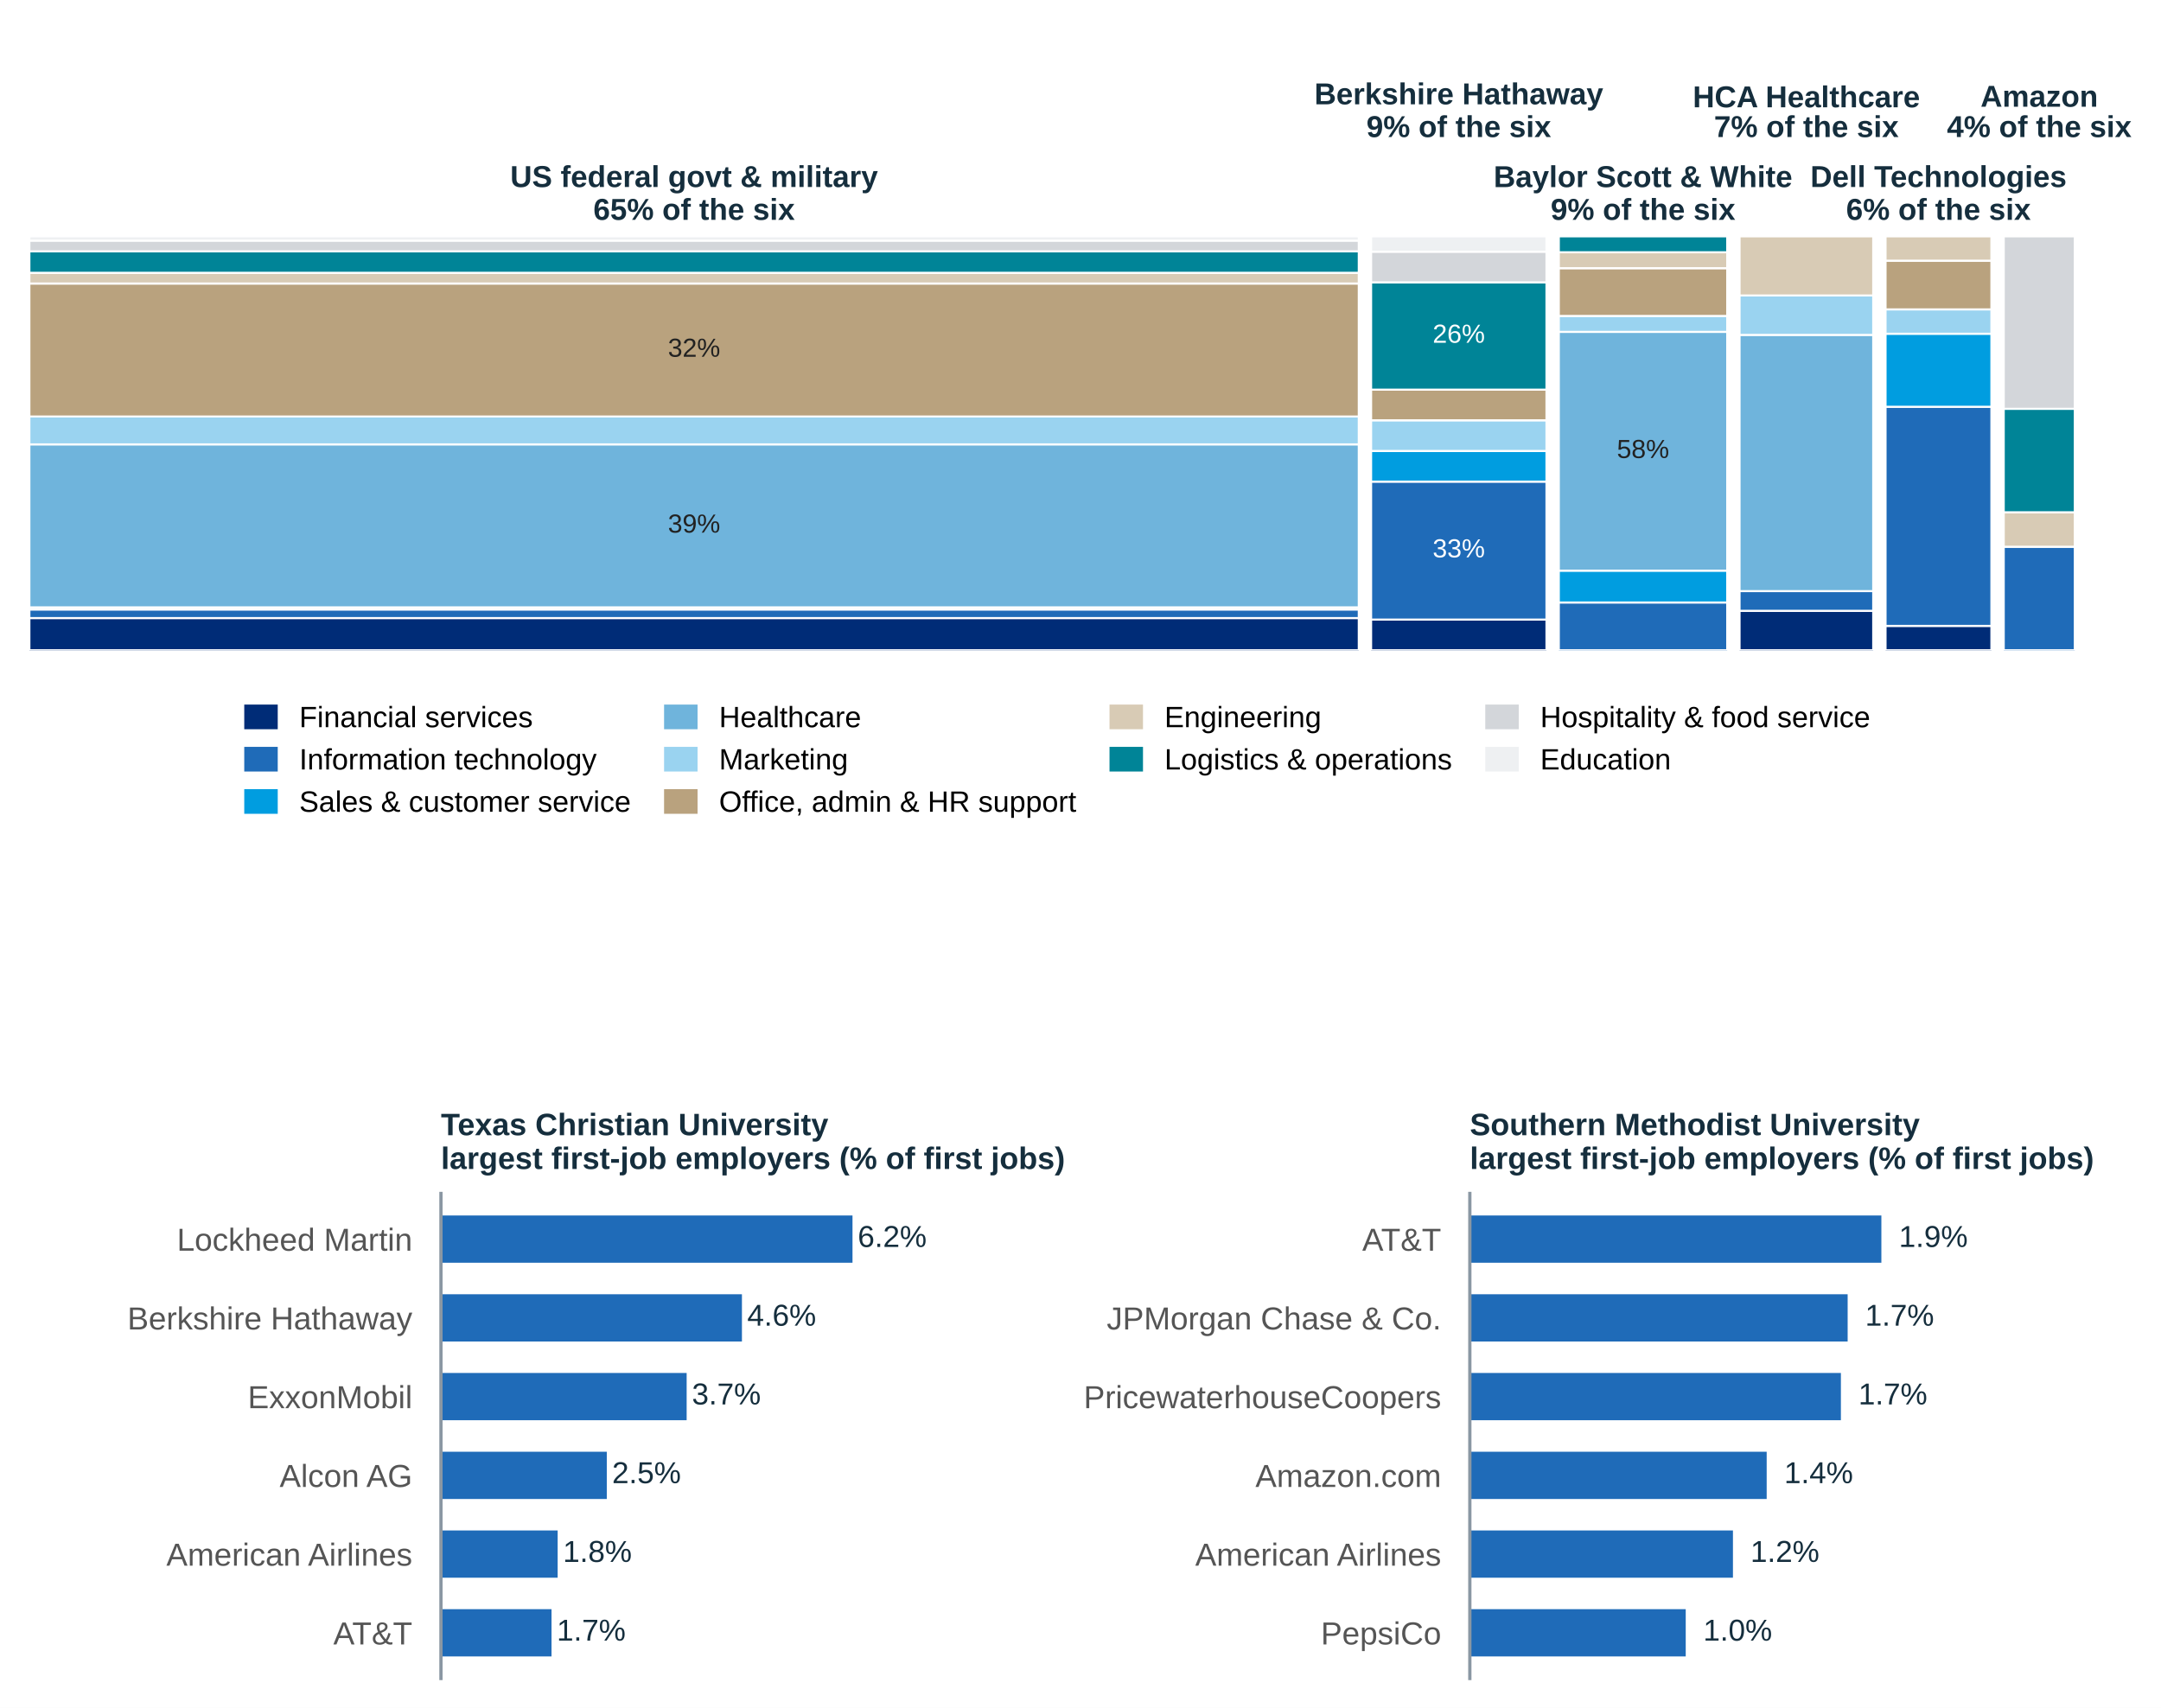
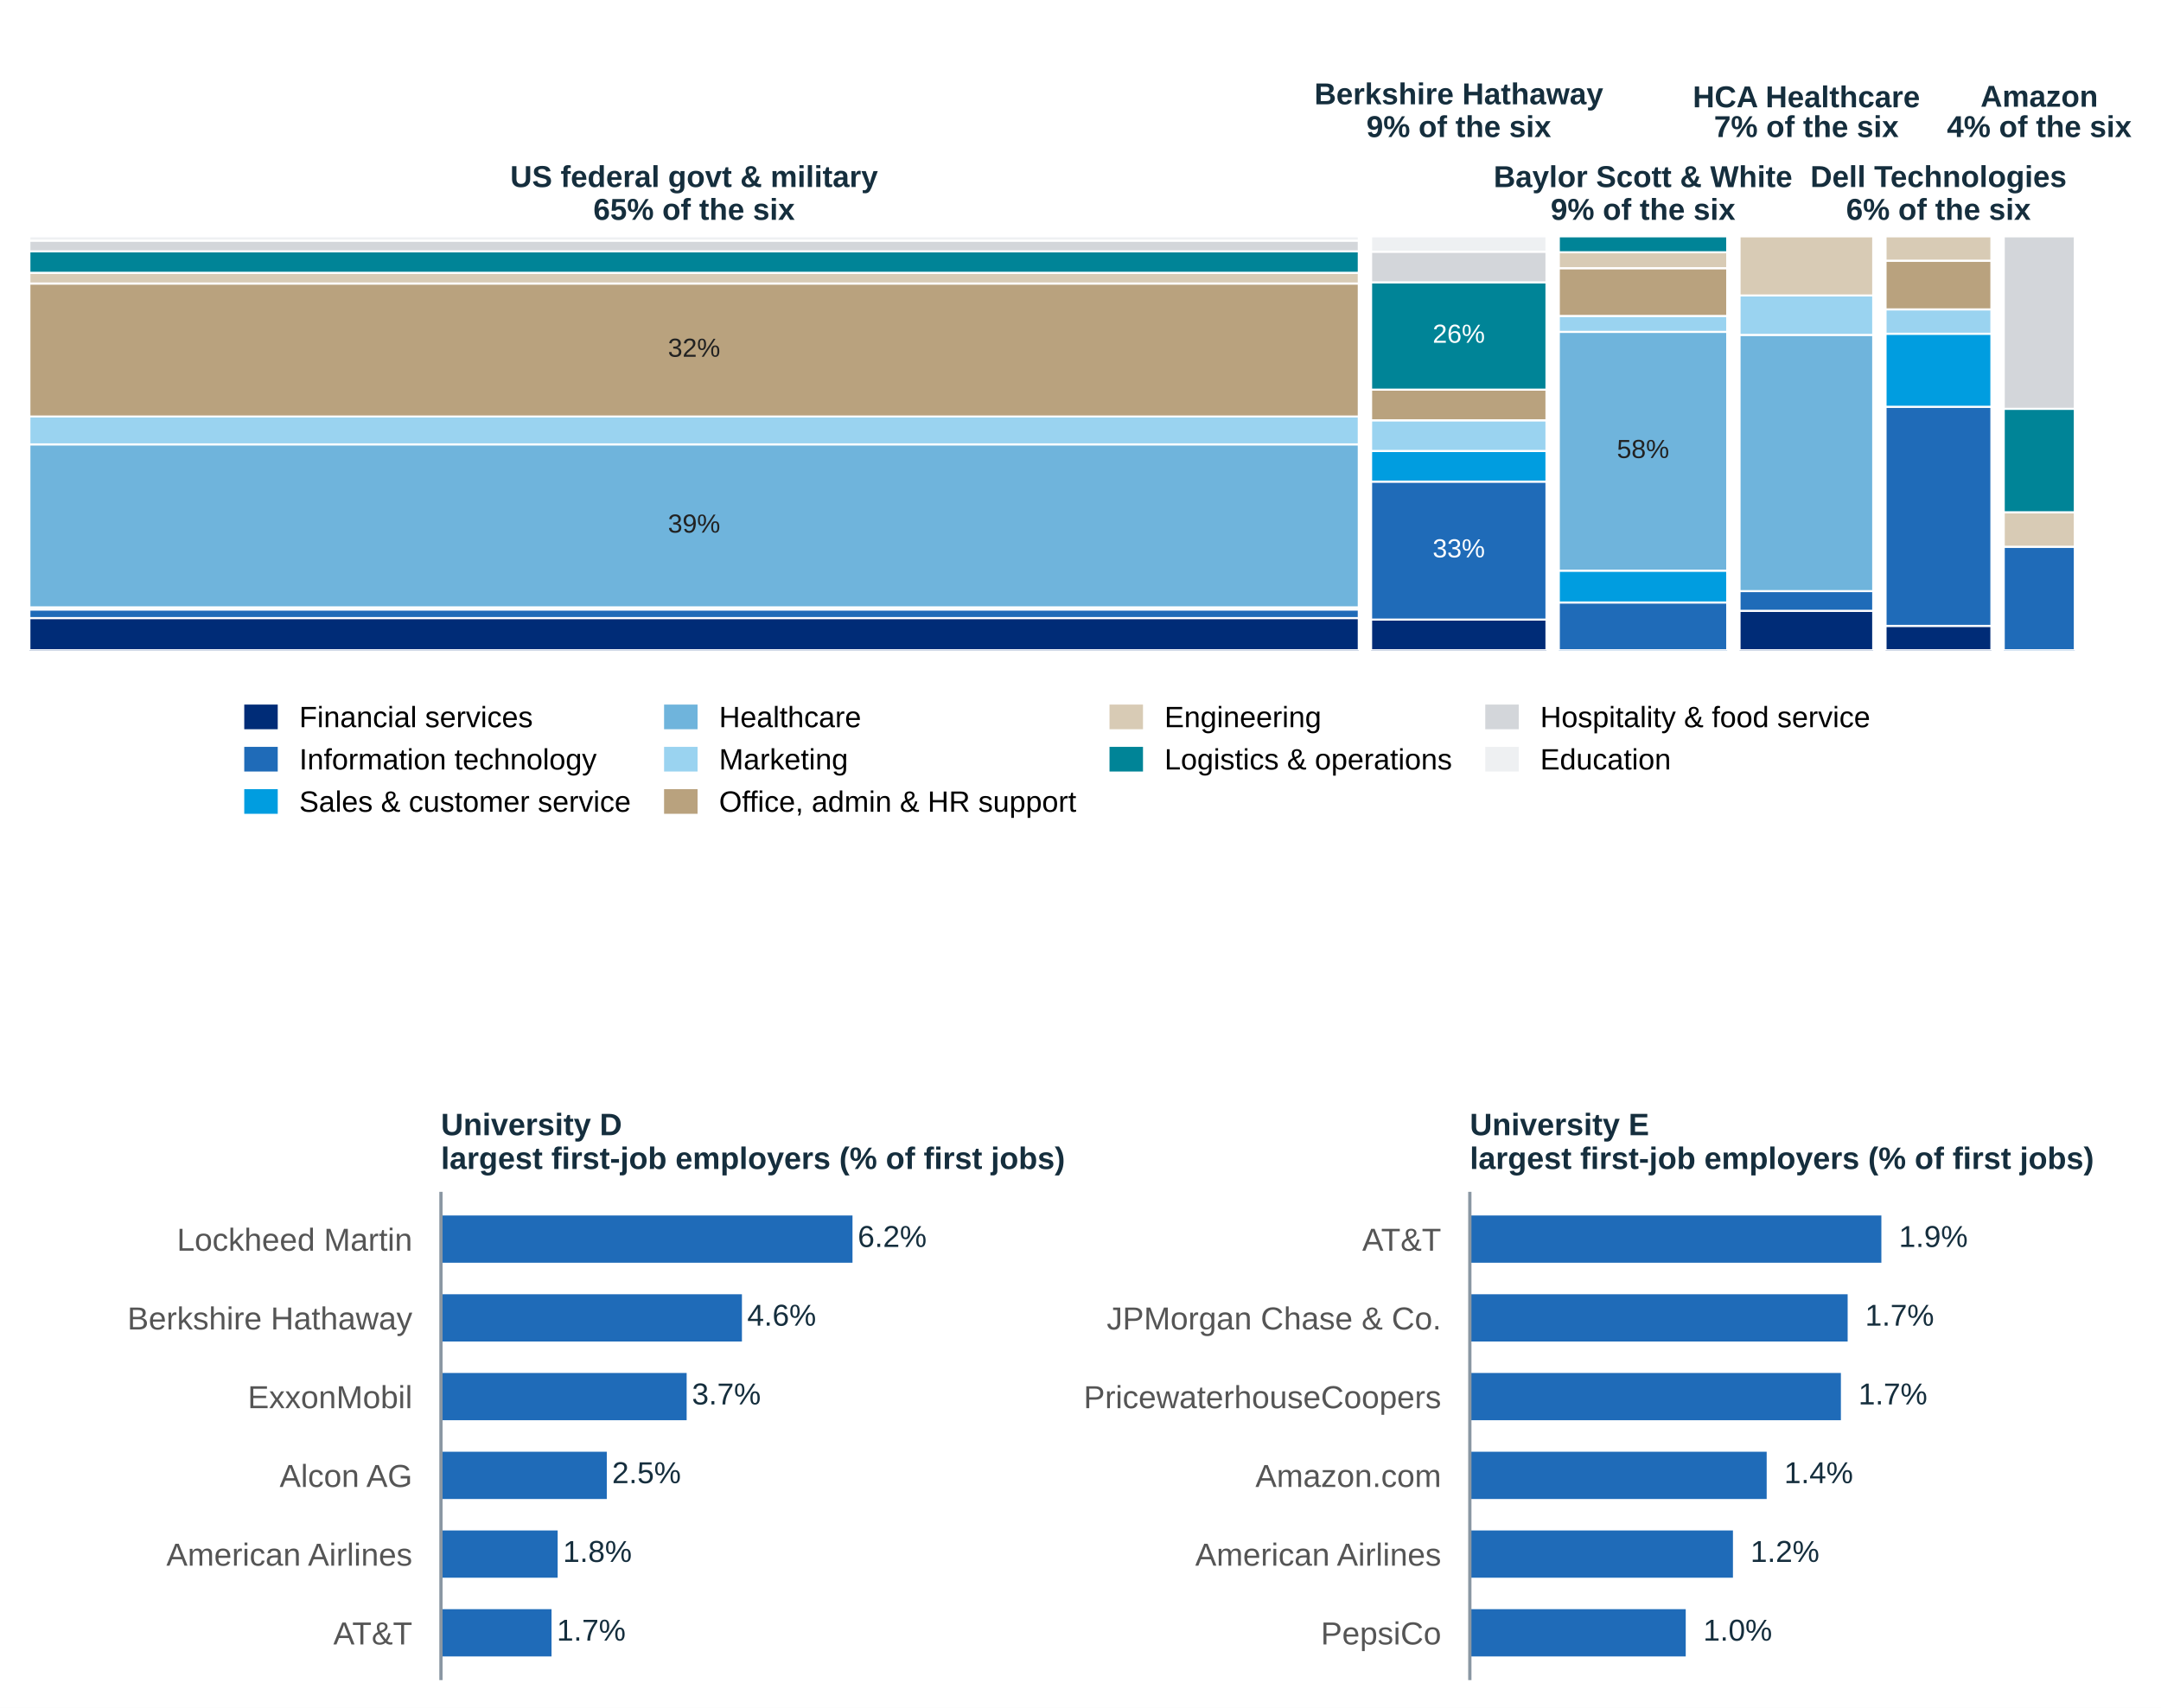
<svg xmlns="http://www.w3.org/2000/svg" viewBox="0 0 529.287 418.32" version="1.1">
  <defs>
    <style type="text/css">*{stroke-linejoin: round; stroke-linecap: butt}</style>
  </defs>
  <g id="ex5_figure_1">
    <g id="ex5_patch_1">
      <path d="M 0 418.32  L 529.287 418.32  L 529.287 0  L 0 0  z " style="fill: #ffffff" />
    </g>
    <g id="ex5_axes_1">
      <g id="ex5_patch_2">
        <path d="M 7.2 159.264  L 332.798 159.264  L 332.798 151.385  L 7.2 151.385  z " clip-path="url(#ex5_pd90460e197)" style="fill: #002c77; stroke: #ffffff; stroke-width: 0.5; stroke-linejoin: miter" />
      </g>
      <g id="ex5_patch_3">
        <path d="M 7.2 151.385  L 332.798 151.385  L 332.798 149.284  L 7.2 149.284  z " clip-path="url(#ex5_pd90460e197)" style="fill: #1f6bb8; stroke: #ffffff; stroke-width: 0.5; stroke-linejoin: miter" />
      </g>
      <g id="ex5_patch_4">
        <path d="M 7.2 149.284  L 332.798 149.284  L 332.798 148.759  L 7.2 148.759  z " clip-path="url(#ex5_pd90460e197)" style="fill: #009de0; stroke: #ffffff; stroke-width: 0.5; stroke-linejoin: miter" />
      </g>
      <g id="ex5_patch_5">
        <path d="M 7.2 148.759  L 332.798 148.759  L 332.798 108.839  L 7.2 108.839  z " clip-path="url(#ex5_pd90460e197)" style="fill: #6fb4dc; stroke: #ffffff; stroke-width: 0.5; stroke-linejoin: miter" />
      </g>
      <g id="ex5_patch_6">
        <path d="M 7.2 108.839  L 332.798 108.839  L 332.798 102.01  L 7.2 102.01  z " clip-path="url(#ex5_pd90460e197)" style="fill: #9ad3f0; stroke: #ffffff; stroke-width: 0.5; stroke-linejoin: miter" />
      </g>
      <g id="ex5_patch_7">
        <path d="M 7.2 102.01  L 332.798 102.01  L 332.798 69.444  L 7.2 69.444  z " clip-path="url(#ex5_pd90460e197)" style="fill: #b9a27e; stroke: #ffffff; stroke-width: 0.5; stroke-linejoin: miter" />
      </g>
      <g id="ex5_patch_8">
        <path d="M 7.2 69.444  L 332.798 69.444  L 332.798 66.817  L 7.2 66.817  z " clip-path="url(#ex5_pd90460e197)" style="fill: #d8cbb5; stroke: #ffffff; stroke-width: 0.5; stroke-linejoin: miter" />
      </g>
      <g id="ex5_patch_9">
        <path d="M 7.2 66.817  L 332.798 66.817  L 332.798 61.565  L 7.2 61.565  z " clip-path="url(#ex5_pd90460e197)" style="fill: #008497; stroke: #ffffff; stroke-width: 0.5; stroke-linejoin: miter" />
      </g>
      <g id="ex5_patch_10">
        <path d="M 7.2 61.565  L 332.798 61.565  L 332.798 58.939  L 7.2 58.939  z " clip-path="url(#ex5_pd90460e197)" style="fill: #d3d6da; stroke: #ffffff; stroke-width: 0.5; stroke-linejoin: miter" />
      </g>
      <g id="ex5_patch_11">
        <path d="M 7.2 58.939  L 332.798 58.939  L 332.798 57.888  L 7.2 57.888  z " clip-path="url(#ex5_pd90460e197)" style="fill: #eef0f2; stroke: #ffffff; stroke-width: 0.5; stroke-linejoin: miter" />
      </g>
      <g id="ex5_patch_12">
        <path d="M 335.822 159.264  L 378.771 159.264  L 378.771 151.755  L 335.822 151.755  z " clip-path="url(#ex5_pd90460e197)" style="fill: #002c77; stroke: #ffffff; stroke-width: 0.5; stroke-linejoin: miter" />
      </g>
      <g id="ex5_patch_13">
        <path d="M 335.822 151.755  L 378.771 151.755  L 378.771 117.963  L 335.822 117.963  z " clip-path="url(#ex5_pd90460e197)" style="fill: #1f6bb8; stroke: #ffffff; stroke-width: 0.5; stroke-linejoin: miter" />
      </g>
      <g id="ex5_patch_14">
        <path d="M 335.822 117.963  L 378.771 117.963  L 378.771 110.453  L 335.822 110.453  z " clip-path="url(#ex5_pd90460e197)" style="fill: #009de0; stroke: #ffffff; stroke-width: 0.5; stroke-linejoin: miter" />
      </g>
      <g id="ex5_patch_15">
        <path d="M 335.822 110.453  L 378.771 110.453  L 378.771 102.944  L 335.822 102.944  z " clip-path="url(#ex5_pd90460e197)" style="fill: #9ad3f0; stroke: #ffffff; stroke-width: 0.5; stroke-linejoin: miter" />
      </g>
      <g id="ex5_patch_16">
        <path d="M 335.822 102.944  L 378.771 102.944  L 378.771 95.435  L 335.822 95.435  z " clip-path="url(#ex5_pd90460e197)" style="fill: #b9a27e; stroke: #ffffff; stroke-width: 0.5; stroke-linejoin: miter" />
      </g>
      <g id="ex5_patch_17">
        <path d="M 335.822 95.435  L 378.771 95.435  L 378.771 69.152  L 335.822 69.152  z " clip-path="url(#ex5_pd90460e197)" style="fill: #008497; stroke: #ffffff; stroke-width: 0.5; stroke-linejoin: miter" />
      </g>
      <g id="ex5_patch_18">
        <path d="M 335.822 69.152  L 378.771 69.152  L 378.771 61.643  L 335.822 61.643  z " clip-path="url(#ex5_pd90460e197)" style="fill: #d3d6da; stroke: #ffffff; stroke-width: 0.5; stroke-linejoin: miter" />
      </g>
      <g id="ex5_patch_19">
        <path d="M 335.822 61.643  L 378.771 61.643  L 378.771 57.888  L 335.822 57.888  z " clip-path="url(#ex5_pd90460e197)" style="fill: #eef0f2; stroke: #ffffff; stroke-width: 0.5; stroke-linejoin: miter" />
      </g>
      <g id="ex5_patch_20">
        <path d="M 381.795 159.264  L 423.041 159.264  L 423.041 147.567  L 381.795 147.567  z " clip-path="url(#ex5_pd90460e197)" style="fill: #1f6bb8; stroke: #ffffff; stroke-width: 0.5; stroke-linejoin: miter" />
      </g>
      <g id="ex5_patch_21">
        <path d="M 381.795 147.567  L 423.041 147.567  L 423.041 139.769  L 381.795 139.769  z " clip-path="url(#ex5_pd90460e197)" style="fill: #009de0; stroke: #ffffff; stroke-width: 0.5; stroke-linejoin: miter" />
      </g>
      <g id="ex5_patch_22">
        <path d="M 381.795 139.769  L 423.041 139.769  L 423.041 81.282  L 381.795 81.282  z " clip-path="url(#ex5_pd90460e197)" style="fill: #6fb4dc; stroke: #ffffff; stroke-width: 0.5; stroke-linejoin: miter" />
      </g>
      <g id="ex5_patch_23">
        <path d="M 381.795 81.282  L 423.041 81.282  L 423.041 77.383  L 381.795 77.383  z " clip-path="url(#ex5_pd90460e197)" style="fill: #9ad3f0; stroke: #ffffff; stroke-width: 0.5; stroke-linejoin: miter" />
      </g>
      <g id="ex5_patch_24">
        <path d="M 381.795 77.383  L 423.041 77.383  L 423.041 65.686  L 381.795 65.686  z " clip-path="url(#ex5_pd90460e197)" style="fill: #b9a27e; stroke: #ffffff; stroke-width: 0.5; stroke-linejoin: miter" />
      </g>
      <g id="ex5_patch_25">
        <path d="M 381.795 65.686  L 423.041 65.686  L 423.041 61.787  L 381.795 61.787  z " clip-path="url(#ex5_pd90460e197)" style="fill: #d8cbb5; stroke: #ffffff; stroke-width: 0.5; stroke-linejoin: miter" />
      </g>
      <g id="ex5_patch_26">
        <path d="M 381.795 61.787  L 423.041 61.787  L 423.041 57.888  L 381.795 57.888  z " clip-path="url(#ex5_pd90460e197)" style="fill: #008497; stroke: #ffffff; stroke-width: 0.5; stroke-linejoin: miter" />
      </g>
      <g id="ex5_patch_27">
        <path d="M 426.065 159.264  L 458.798 159.264  L 458.798 149.609  L 426.065 149.609  z " clip-path="url(#ex5_pd90460e197)" style="fill: #002c77; stroke: #ffffff; stroke-width: 0.5; stroke-linejoin: miter" />
      </g>
      <g id="ex5_patch_28">
        <path d="M 426.065 149.609  L 458.798 149.609  L 458.798 144.782  L 426.065 144.782  z " clip-path="url(#ex5_pd90460e197)" style="fill: #1f6bb8; stroke: #ffffff; stroke-width: 0.5; stroke-linejoin: miter" />
      </g>
      <g id="ex5_patch_29">
        <path d="M 426.065 144.782  L 458.798 144.782  L 458.798 82.025  L 426.065 82.025  z " clip-path="url(#ex5_pd90460e197)" style="fill: #6fb4dc; stroke: #ffffff; stroke-width: 0.5; stroke-linejoin: miter" />
      </g>
      <g id="ex5_patch_30">
        <path d="M 426.065 82.025  L 458.798 82.025  L 458.798 72.37  L 426.065 72.37  z " clip-path="url(#ex5_pd90460e197)" style="fill: #9ad3f0; stroke: #ffffff; stroke-width: 0.5; stroke-linejoin: miter" />
      </g>
      <g id="ex5_patch_31">
        <path d="M 426.065 72.37  L 458.798 72.37  L 458.798 57.888  L 426.065 57.888  z " clip-path="url(#ex5_pd90460e197)" style="fill: #d8cbb5; stroke: #ffffff; stroke-width: 0.5; stroke-linejoin: miter" />
      </g>
      <g id="ex5_patch_32">
        <path d="M 461.822 159.264  L 487.744 159.264  L 487.744 153.301  L 461.822 153.301  z " clip-path="url(#ex5_pd90460e197)" style="fill: #002c77; stroke: #ffffff; stroke-width: 0.5; stroke-linejoin: miter" />
      </g>
      <g id="ex5_patch_33">
        <path d="M 461.822 153.301  L 487.744 153.301  L 487.744 99.631  L 461.822 99.631  z " clip-path="url(#ex5_pd90460e197)" style="fill: #1f6bb8; stroke: #ffffff; stroke-width: 0.5; stroke-linejoin: miter" />
      </g>
      <g id="ex5_patch_34">
        <path d="M 461.822 99.631  L 487.744 99.631  L 487.744 81.741  L 461.822 81.741  z " clip-path="url(#ex5_pd90460e197)" style="fill: #009de0; stroke: #ffffff; stroke-width: 0.5; stroke-linejoin: miter" />
      </g>
      <g id="ex5_patch_35">
        <path d="M 461.822 81.741  L 487.744 81.741  L 487.744 75.778  L 461.822 75.778  z " clip-path="url(#ex5_pd90460e197)" style="fill: #9ad3f0; stroke: #ffffff; stroke-width: 0.5; stroke-linejoin: miter" />
      </g>
      <g id="ex5_patch_36">
        <path d="M 461.822 75.778  L 487.744 75.778  L 487.744 63.851  L 461.822 63.851  z " clip-path="url(#ex5_pd90460e197)" style="fill: #b9a27e; stroke: #ffffff; stroke-width: 0.5; stroke-linejoin: miter" />
      </g>
      <g id="ex5_patch_37">
        <path d="M 461.822 63.851  L 487.744 63.851  L 487.744 57.888  L 461.822 57.888  z " clip-path="url(#ex5_pd90460e197)" style="fill: #d8cbb5; stroke: #ffffff; stroke-width: 0.5; stroke-linejoin: miter" />
      </g>
      <g id="ex5_patch_38">
        <path d="M 490.768 159.264  L 508.176 159.264  L 508.176 133.92  L 490.768 133.92  z " clip-path="url(#ex5_pd90460e197)" style="fill: #1f6bb8; stroke: #ffffff; stroke-width: 0.5; stroke-linejoin: miter" />
      </g>
      <g id="ex5_patch_39">
        <path d="M 490.768 133.92  L 508.176 133.92  L 508.176 125.472  L 490.768 125.472  z " clip-path="url(#ex5_pd90460e197)" style="fill: #d8cbb5; stroke: #ffffff; stroke-width: 0.5; stroke-linejoin: miter" />
      </g>
      <g id="ex5_patch_40">
        <path d="M 490.768 125.472  L 508.176 125.472  L 508.176 100.128  L 490.768 100.128  z " clip-path="url(#ex5_pd90460e197)" style="fill: #008497; stroke: #ffffff; stroke-width: 0.5; stroke-linejoin: miter" />
      </g>
      <g id="ex5_patch_41">
        <path d="M 490.768 100.128  L 508.176 100.128  L 508.176 57.888  L 490.768 57.888  z " clip-path="url(#ex5_pd90460e197)" style="fill: #d3d6da; stroke: #ffffff; stroke-width: 0.5; stroke-linejoin: miter" />
      </g>
      <g id="ex5_text_1">
        <text style="font-size: 6.4px; font-family: Arial, 'Liberation Sans', sans-serif; text-anchor: middle; fill: #222222" x="169.999" y="130.455" transform="rotate(-0 169.9988 130.4549)">39%</text>
      </g>
      <g id="ex5_text_2">
        <text style="font-size: 6.4px; font-family: Arial, 'Liberation Sans', sans-serif; text-anchor: middle; fill: #222222" x="169.999" y="87.383" transform="rotate(-0 169.9988 87.38326)">32%</text>
      </g>
      <g id="ex5_text_3">
        <text style="font-weight: 700; font-size: 7.4px; font-family: Arial, 'Liberation Sans', sans-serif; fill: #152e3d" transform="translate(124.9721 45.80618)">US federal govt &amp; military</text>
        <text style="font-weight: 700; font-size: 7.4px; font-family: Arial, 'Liberation Sans', sans-serif; fill: #152e3d" transform="translate(145.3256 53.84566)">65% of the six</text>
      </g>
      <g id="ex5_text_4">
        <text style="font-size: 6.4px; font-family: Arial, 'Liberation Sans', sans-serif; text-anchor: middle; fill: #ffffff" x="357.296" y="136.515" transform="rotate(-0 357.2961 136.5149)">33%</text>
      </g>
      <g id="ex5_text_5">
        <text style="font-size: 6.4px; font-family: Arial, 'Liberation Sans', sans-serif; text-anchor: middle; fill: #ffffff" x="357.296" y="83.95" transform="rotate(-0 357.2961 83.94958)">26%</text>
      </g>
      <g id="ex5_text_6">
        <text style="font-weight: 700; font-size: 7.4px; font-family: Arial, 'Liberation Sans', sans-serif; fill: #152e3d" transform="translate(321.9258 25.54717)">Berkshire Hathaway</text>
        <text style="font-weight: 700; font-size: 7.4px; font-family: Arial, 'Liberation Sans', sans-serif; fill: #152e3d" transform="translate(334.6804 33.57046)">9% of the six</text>
      </g>
      <g id="ex5_text_7">
        <text style="font-size: 6.4px; font-family: Arial, 'Liberation Sans', sans-serif; text-anchor: middle; fill: #222222" x="402.418" y="112.182" transform="rotate(-0 402.4177 112.1818)">58%</text>
      </g>
      <g id="ex5_text_8">
        <text style="font-weight: 700; font-size: 7.4px; font-family: Arial, 'Liberation Sans', sans-serif; fill: #152e3d" transform="translate(365.8276 45.82237)">Baylor Scott &amp; White</text>
        <text style="font-weight: 700; font-size: 7.4px; font-family: Arial, 'Liberation Sans', sans-serif; fill: #152e3d" transform="translate(379.8021 53.84566)">9% of the six</text>
      </g>
      <g id="ex5_text_9">
        <text style="font-weight: 700; font-size: 7.4px; font-family: Arial, 'Liberation Sans', sans-serif; fill: #152e3d" transform="translate(414.6044 26.2785)">HCA Healthcare</text>
        <text style="font-weight: 700; font-size: 7.4px; font-family: Arial, 'Liberation Sans', sans-serif; fill: #152e3d" transform="translate(419.8156 33.57046)">7% of the six</text>
      </g>
      <g id="ex5_text_10">
        <text style="font-weight: 700; font-size: 7.4px; font-family: Arial, 'Liberation Sans', sans-serif; fill: #152e3d" transform="translate(443.3985 45.80618)">Dell Technologies</text>
        <text style="font-weight: 700; font-size: 7.4px; font-family: Arial, 'Liberation Sans', sans-serif; fill: #152e3d" transform="translate(452.1669 53.84566)">6% of the six</text>
      </g>
      <g id="ex5_text_11">
        <text style="font-weight: 700; font-size: 7.4px; font-family: Arial, 'Liberation Sans', sans-serif; fill: #152e3d" transform="translate(485.0823 26.14264)">Amazon</text>
        <text style="font-weight: 700; font-size: 7.4px; font-family: Arial, 'Liberation Sans', sans-serif; fill: #152e3d" transform="translate(476.8561 33.57046)">4% of the six</text>
      </g>
    </g>
    <g id="ex5_axes_2">
      <g id="ex5_patch_42">
        <path d="M 108 411.12  L 244.08 411.12  L 244.08 292.32  L 108 292.32  z " style="fill: #ffffff" />
      </g>
      <g id="ex5_patch_43">
        <path d="M 108 309.291  L 208.8 309.291  L 208.8 297.72  L 108 297.72  z " clip-path="url(#ex5_p32a808efdc)" style="fill: #1f6bb8" />
      </g>
      <g id="ex5_patch_44">
        <path d="M 108 328.577  L 181.719 328.577  L 181.719 317.006  L 108 317.006  z " clip-path="url(#ex5_p32a808efdc)" style="fill: #1f6bb8" />
      </g>
      <g id="ex5_patch_45">
        <path d="M 108 347.863  L 168.179 347.863  L 168.179 336.291  L 108 336.291  z " clip-path="url(#ex5_p32a808efdc)" style="fill: #1f6bb8" />
      </g>
      <g id="ex5_patch_46">
        <path d="M 108 367.149  L 148.621 367.149  L 148.621 355.577  L 108 355.577  z " clip-path="url(#ex5_p32a808efdc)" style="fill: #1f6bb8" />
      </g>
      <g id="ex5_patch_47">
        <path d="M 108 386.434  L 136.585 386.434  L 136.585 374.863  L 108 374.863  z " clip-path="url(#ex5_p32a808efdc)" style="fill: #1f6bb8" />
      </g>
      <g id="ex5_patch_48">
        <path d="M 108 405.72  L 135.081 405.72  L 135.081 394.149  L 108 394.149  z " clip-path="url(#ex5_p32a808efdc)" style="fill: #1f6bb8" />
      </g>
      <g id="ex5_matplotlib.axis_1" />
      <g id="ex5_matplotlib.axis_2">
        <g id="ex5_ytick_1">
          <g id="ex5_text_12">
            <text style="font-size: 7.8px; font-family: Arial, 'Liberation Sans', sans-serif; text-anchor: end; fill: #555555" x="101" y="306.345" transform="rotate(-0 101 306.345)">Lockheed Martin</text>
          </g>
        </g>
        <g id="ex5_ytick_2">
          <g id="ex5_text_13">
            <text style="font-size: 7.8px; font-family: Arial, 'Liberation Sans', sans-serif; text-anchor: end; fill: #555555" x="101" y="325.631" transform="rotate(-0 101 325.6307)">Berkshire Hathaway</text>
          </g>
        </g>
        <g id="ex5_ytick_3">
          <g id="ex5_text_14">
            <text style="font-size: 7.8px; font-family: Arial, 'Liberation Sans', sans-serif; text-anchor: end; fill: #555555" x="101" y="344.916" transform="rotate(-0 101 344.9164)">ExxonMobil</text>
          </g>
        </g>
        <g id="ex5_ytick_4">
          <g id="ex5_text_15">
            <text style="font-size: 7.8px; font-family: Arial, 'Liberation Sans', sans-serif; text-anchor: end; fill: #555555" x="101" y="364.202" transform="rotate(-0 101 364.2022)">Alcon AG</text>
          </g>
        </g>
        <g id="ex5_ytick_5">
          <g id="ex5_text_16">
            <text style="font-size: 7.8px; font-family: Arial, 'Liberation Sans', sans-serif; text-anchor: end; fill: #555555" x="101" y="383.488" transform="rotate(-0 101 383.4879)">American Airlines</text>
          </g>
        </g>
        <g id="ex5_ytick_6">
          <g id="ex5_text_17">
            <text style="font-size: 7.8px; font-family: Arial, 'Liberation Sans', sans-serif; text-anchor: end; fill: #555555" x="101" y="402.774" transform="rotate(-0 101 402.7736)">AT&amp;T</text>
          </g>
        </g>
      </g>
      <g id="ex5_patch_49">
        <path d="M 108 411.12  L 108 292.32  " style="fill: none; stroke: #8a97a3; stroke-width: 0.8; stroke-linejoin: miter; stroke-linecap: square" />
      </g>
      <g id="ex5_text_18">
        <text style="font-size: 7.4px; font-family: Arial, 'Liberation Sans', sans-serif; text-anchor: start; fill: #152e3d" x="210.091" y="305.421" transform="rotate(-0 210.0914 305.4208)">6.2%</text>
      </g>
      <g id="ex5_text_19">
        <text style="font-size: 7.4px; font-family: Arial, 'Liberation Sans', sans-serif; text-anchor: start; fill: #152e3d" x="183.011" y="324.706" transform="rotate(-0 183.0108 324.7065)">4.6%</text>
      </g>
      <g id="ex5_text_20">
        <text style="font-size: 7.4px; font-family: Arial, 'Liberation Sans', sans-serif; text-anchor: start; fill: #152e3d" x="169.471" y="343.992" transform="rotate(-0 169.4705 343.9922)">3.7%</text>
      </g>
      <g id="ex5_text_21">
        <text style="font-size: 7.4px; font-family: Arial, 'Liberation Sans', sans-serif; text-anchor: start; fill: #152e3d" x="149.912" y="363.278" transform="rotate(-0 149.9123 363.2779)">2.5%</text>
      </g>
      <g id="ex5_text_22">
        <text style="font-size: 7.4px; font-family: Arial, 'Liberation Sans', sans-serif; text-anchor: start; fill: #152e3d" x="137.877" y="382.564" transform="rotate(-0 137.8765 382.5636)">1.8%</text>
      </g>
      <g id="ex5_text_23">
        <text style="font-size: 7.4px; font-family: Arial, 'Liberation Sans', sans-serif; text-anchor: start; fill: #152e3d" x="136.372" y="401.849" transform="rotate(-0 136.372 401.8493)">1.7%</text>
      </g>
      <g id="ex5_text_24">
-         <text style="font-weight: 700; font-size: 7.6px; font-family: Arial, 'Liberation Sans', sans-serif; fill: #152e3d" transform="translate(108 278.0483)">Texas Christian University</text>
+         <text style="font-weight: 700; font-size: 7.6px; font-family: Arial, 'Liberation Sans', sans-serif; fill: #152e3d" transform="translate(108 278.0483)">University D</text>
        <text style="font-weight: 700; font-size: 7.6px; font-family: Arial, 'Liberation Sans', sans-serif; fill: #152e3d" transform="translate(108 286.32)">largest first-job employers (% of first jobs)</text>
      </g>
    </g>
    <g id="ex5_axes_3">
      <g id="ex5_patch_50">
        <path d="M 360 411.12  L 496.08 411.12  L 496.08 292.32  L 360 292.32  z " style="fill: #ffffff" />
      </g>
      <g id="ex5_patch_51">
        <path d="M 360 309.291  L 460.8 309.291  L 460.8 297.72  L 360 297.72  z " clip-path="url(#ex5_pa7455b17c3)" style="fill: #1f6bb8" />
      </g>
      <g id="ex5_patch_52">
        <path d="M 360 328.577  L 452.538 328.577  L 452.538 317.006  L 360 317.006  z " clip-path="url(#ex5_pa7455b17c3)" style="fill: #1f6bb8" />
      </g>
      <g id="ex5_patch_53">
        <path d="M 360 347.863  L 450.885 347.863  L 450.885 336.291  L 360 336.291  z " clip-path="url(#ex5_pa7455b17c3)" style="fill: #1f6bb8" />
      </g>
      <g id="ex5_patch_54">
        <path d="M 360 367.149  L 432.708 367.149  L 432.708 355.577  L 360 355.577  z " clip-path="url(#ex5_pa7455b17c3)" style="fill: #1f6bb8" />
      </g>
      <g id="ex5_patch_55">
        <path d="M 360 386.434  L 424.446 386.434  L 424.446 374.863  L 360 374.863  z " clip-path="url(#ex5_pa7455b17c3)" style="fill: #1f6bb8" />
      </g>
      <g id="ex5_patch_56">
        <path d="M 360 405.72  L 412.879 405.72  L 412.879 394.149  L 360 394.149  z " clip-path="url(#ex5_pa7455b17c3)" style="fill: #1f6bb8" />
      </g>
      <g id="ex5_matplotlib.axis_3" />
      <g id="ex5_matplotlib.axis_4">
        <g id="ex5_ytick_7">
          <g id="ex5_text_25">
            <text style="font-size: 7.8px; font-family: Arial, 'Liberation Sans', sans-serif; text-anchor: end; fill: #555555" x="353" y="306.345" transform="rotate(-0 353 306.345)">AT&amp;T</text>
          </g>
        </g>
        <g id="ex5_ytick_8">
          <g id="ex5_text_26">
            <text style="font-size: 7.8px; font-family: Arial, 'Liberation Sans', sans-serif; text-anchor: end; fill: #555555" x="353" y="325.631" transform="rotate(-0 353 325.6307)">JPMorgan Chase &amp; Co.</text>
          </g>
        </g>
        <g id="ex5_ytick_9">
          <g id="ex5_text_27">
            <text style="font-size: 7.8px; font-family: Arial, 'Liberation Sans', sans-serif; text-anchor: end; fill: #555555" x="353" y="344.916" transform="rotate(-0 353 344.9164)">PricewaterhouseCoopers</text>
          </g>
        </g>
        <g id="ex5_ytick_10">
          <g id="ex5_text_28">
            <text style="font-size: 7.8px; font-family: Arial, 'Liberation Sans', sans-serif; text-anchor: end; fill: #555555" x="353" y="364.202" transform="rotate(-0 353 364.2022)">Amazon.com</text>
          </g>
        </g>
        <g id="ex5_ytick_11">
          <g id="ex5_text_29">
            <text style="font-size: 7.8px; font-family: Arial, 'Liberation Sans', sans-serif; text-anchor: end; fill: #555555" x="353" y="383.488" transform="rotate(-0 353 383.4879)">American Airlines</text>
          </g>
        </g>
        <g id="ex5_ytick_12">
          <g id="ex5_text_30">
            <text style="font-size: 7.8px; font-family: Arial, 'Liberation Sans', sans-serif; text-anchor: end; fill: #555555" x="353" y="402.774" transform="rotate(-0 353 402.7736)">PepsiCo</text>
          </g>
        </g>
      </g>
      <g id="ex5_patch_57">
        <path d="M 360 411.12  L 360 292.32  " style="fill: none; stroke: #8a97a3; stroke-width: 0.8; stroke-linejoin: miter; stroke-linecap: square" />
      </g>
      <g id="ex5_text_31">
        <text style="font-size: 7.4px; font-family: Arial, 'Liberation Sans', sans-serif; text-anchor: start; fill: #152e3d" x="465.088" y="305.421" transform="rotate(-0 465.0885 305.4208)">1.9%</text>
      </g>
      <g id="ex5_text_32">
        <text style="font-size: 7.4px; font-family: Arial, 'Liberation Sans', sans-serif; text-anchor: start; fill: #152e3d" x="456.826" y="324.706" transform="rotate(-0 456.8262 324.7065)">1.7%</text>
      </g>
      <g id="ex5_text_33">
        <text style="font-size: 7.4px; font-family: Arial, 'Liberation Sans', sans-serif; text-anchor: start; fill: #152e3d" x="455.174" y="343.992" transform="rotate(-0 455.1737 343.9922)">1.7%</text>
      </g>
      <g id="ex5_text_34">
        <text style="font-size: 7.4px; font-family: Arial, 'Liberation Sans', sans-serif; text-anchor: start; fill: #152e3d" x="436.997" y="363.278" transform="rotate(-0 436.9967 363.2779)">1.4%</text>
      </g>
      <g id="ex5_text_35">
        <text style="font-size: 7.4px; font-family: Arial, 'Liberation Sans', sans-serif; text-anchor: start; fill: #152e3d" x="428.734" y="382.564" transform="rotate(-0 428.7344 382.5636)">1.2%</text>
      </g>
      <g id="ex5_text_36">
        <text style="font-size: 7.4px; font-family: Arial, 'Liberation Sans', sans-serif; text-anchor: start; fill: #152e3d" x="417.167" y="401.849" transform="rotate(-0 417.1671 401.8493)">1.0%</text>
      </g>
      <g id="ex5_text_37">
-         <text style="font-weight: 700; font-size: 7.6px; font-family: Arial, 'Liberation Sans', sans-serif; fill: #152e3d" transform="translate(360 278.0483)">Southern Methodist University</text>
+         <text style="font-weight: 700; font-size: 7.6px; font-family: Arial, 'Liberation Sans', sans-serif; fill: #152e3d" transform="translate(360 278.0483)">University E</text>
        <text style="font-weight: 700; font-size: 7.6px; font-family: Arial, 'Liberation Sans', sans-serif; fill: #152e3d" transform="translate(360 286.32)">largest first-job employers (% of first jobs)</text>
      </g>
    </g>
    <g id="ex5_legend_1">
      <g id="ex5_patch_58">
        <path d="M 60.325 178.114  L 67.525 178.114  L 67.525 173.074  L 60.325 173.074  z " style="fill: #002c77; stroke: #002c77; stroke-linejoin: miter" />
      </g>
      <g id="ex5_text_38">
        <text style="font-size: 7.2px; font-family: Arial, 'Liberation Sans', sans-serif; text-anchor: start" x="73.285" y="178.114" transform="rotate(-0 73.28475 178.1138)">Financial services</text>
      </g>
      <g id="ex5_patch_59">
        <path d="M 60.325 188.471  L 67.525 188.471  L 67.525 183.431  L 60.325 183.431  z " style="fill: #1f6bb8; stroke: #1f6bb8; stroke-linejoin: miter" />
      </g>
      <g id="ex5_text_39">
        <text style="font-size: 7.2px; font-family: Arial, 'Liberation Sans', sans-serif; text-anchor: start" x="73.285" y="188.471" transform="rotate(-0 73.28475 188.4708)">Information technology</text>
      </g>
      <g id="ex5_patch_60">
        <path d="M 60.325 198.828  L 67.525 198.828  L 67.525 193.788  L 60.325 193.788  z " style="fill: #009de0; stroke: #009de0; stroke-linejoin: miter" />
      </g>
      <g id="ex5_text_40">
        <text style="font-size: 7.2px; font-family: Arial, 'Liberation Sans', sans-serif; text-anchor: start" x="73.285" y="198.828" transform="rotate(-0 73.28475 198.8279)">Sales &amp; customer service</text>
      </g>
      <g id="ex5_patch_61">
        <path d="M 163.15 178.114  L 170.35 178.114  L 170.35 173.074  L 163.15 173.074  z " style="fill: #6fb4dc; stroke: #6fb4dc; stroke-linejoin: miter" />
      </g>
      <g id="ex5_text_41">
        <text style="font-size: 7.2px; font-family: Arial, 'Liberation Sans', sans-serif; text-anchor: start" x="176.11" y="178.114" transform="rotate(-0 176.1097 178.1138)">Healthcare</text>
      </g>
      <g id="ex5_patch_62">
        <path d="M 163.15 188.471  L 170.35 188.471  L 170.35 183.431  L 163.15 183.431  z " style="fill: #9ad3f0; stroke: #9ad3f0; stroke-linejoin: miter" />
      </g>
      <g id="ex5_text_42">
        <text style="font-size: 7.2px; font-family: Arial, 'Liberation Sans', sans-serif; text-anchor: start" x="176.11" y="188.471" transform="rotate(-0 176.1097 188.4708)">Marketing</text>
      </g>
      <g id="ex5_patch_63">
        <path d="M 163.15 198.828  L 170.35 198.828  L 170.35 193.788  L 163.15 193.788  z " style="fill: #b9a27e; stroke: #b9a27e; stroke-linejoin: miter" />
      </g>
      <g id="ex5_text_43">
        <text style="font-size: 7.2px; font-family: Arial, 'Liberation Sans', sans-serif; text-anchor: start" x="176.11" y="198.828" transform="rotate(-0 176.1097 198.8279)">Office, admin &amp; HR support</text>
      </g>
      <g id="ex5_patch_64">
        <path d="M 272.249 178.114  L 279.449 178.114  L 279.449 173.074  L 272.249 173.074  z " style="fill: #d8cbb5; stroke: #d8cbb5; stroke-linejoin: miter" />
      </g>
      <g id="ex5_text_44">
        <text style="font-size: 7.2px; font-family: Arial, 'Liberation Sans', sans-serif; text-anchor: start" x="285.209" y="178.114" transform="rotate(-0 285.2089 178.1138)">Engineering</text>
      </g>
      <g id="ex5_patch_65">
        <path d="M 272.249 188.471  L 279.449 188.471  L 279.449 183.431  L 272.249 183.431  z " style="fill: #008497; stroke: #008497; stroke-linejoin: miter" />
      </g>
      <g id="ex5_text_45">
        <text style="font-size: 7.2px; font-family: Arial, 'Liberation Sans', sans-serif; text-anchor: start" x="285.209" y="188.471" transform="rotate(-0 285.2089 188.4708)">Logistics &amp; operations</text>
      </g>
      <g id="ex5_patch_66">
        <path d="M 364.284 178.114  L 371.484 178.114  L 371.484 173.074  L 364.284 173.074  z " style="fill: #d3d6da; stroke: #d3d6da; stroke-linejoin: miter" />
      </g>
      <g id="ex5_text_46">
        <text style="font-size: 7.2px; font-family: Arial, 'Liberation Sans', sans-serif; text-anchor: start" x="377.244" y="178.114" transform="rotate(-0 377.244 178.1138)">Hospitality &amp; food service</text>
      </g>
      <g id="ex5_patch_67">
        <path d="M 364.284 188.471  L 371.484 188.471  L 371.484 183.431  L 364.284 183.431  z " style="fill: #eef0f2; stroke: #eef0f2; stroke-linejoin: miter" />
      </g>
      <g id="ex5_text_47">
        <text style="font-size: 7.2px; font-family: Arial, 'Liberation Sans', sans-serif; text-anchor: start" x="377.244" y="188.471" transform="rotate(-0 377.244 188.4708)">Education</text>
      </g>
    </g>
  </g>
  <defs>
    <clipPath id="ex5_pd90460e197">
      <rect x="7.2" y="7.2" width="504" height="152.064" />
    </clipPath>
    <clipPath id="ex5_p32a808efdc">
      <rect x="108" y="292.32" width="136.08" height="118.8" />
    </clipPath>
    <clipPath id="ex5_pa7455b17c3">
      <rect x="360" y="292.32" width="136.08" height="118.8" />
    </clipPath>
  </defs>
</svg>
